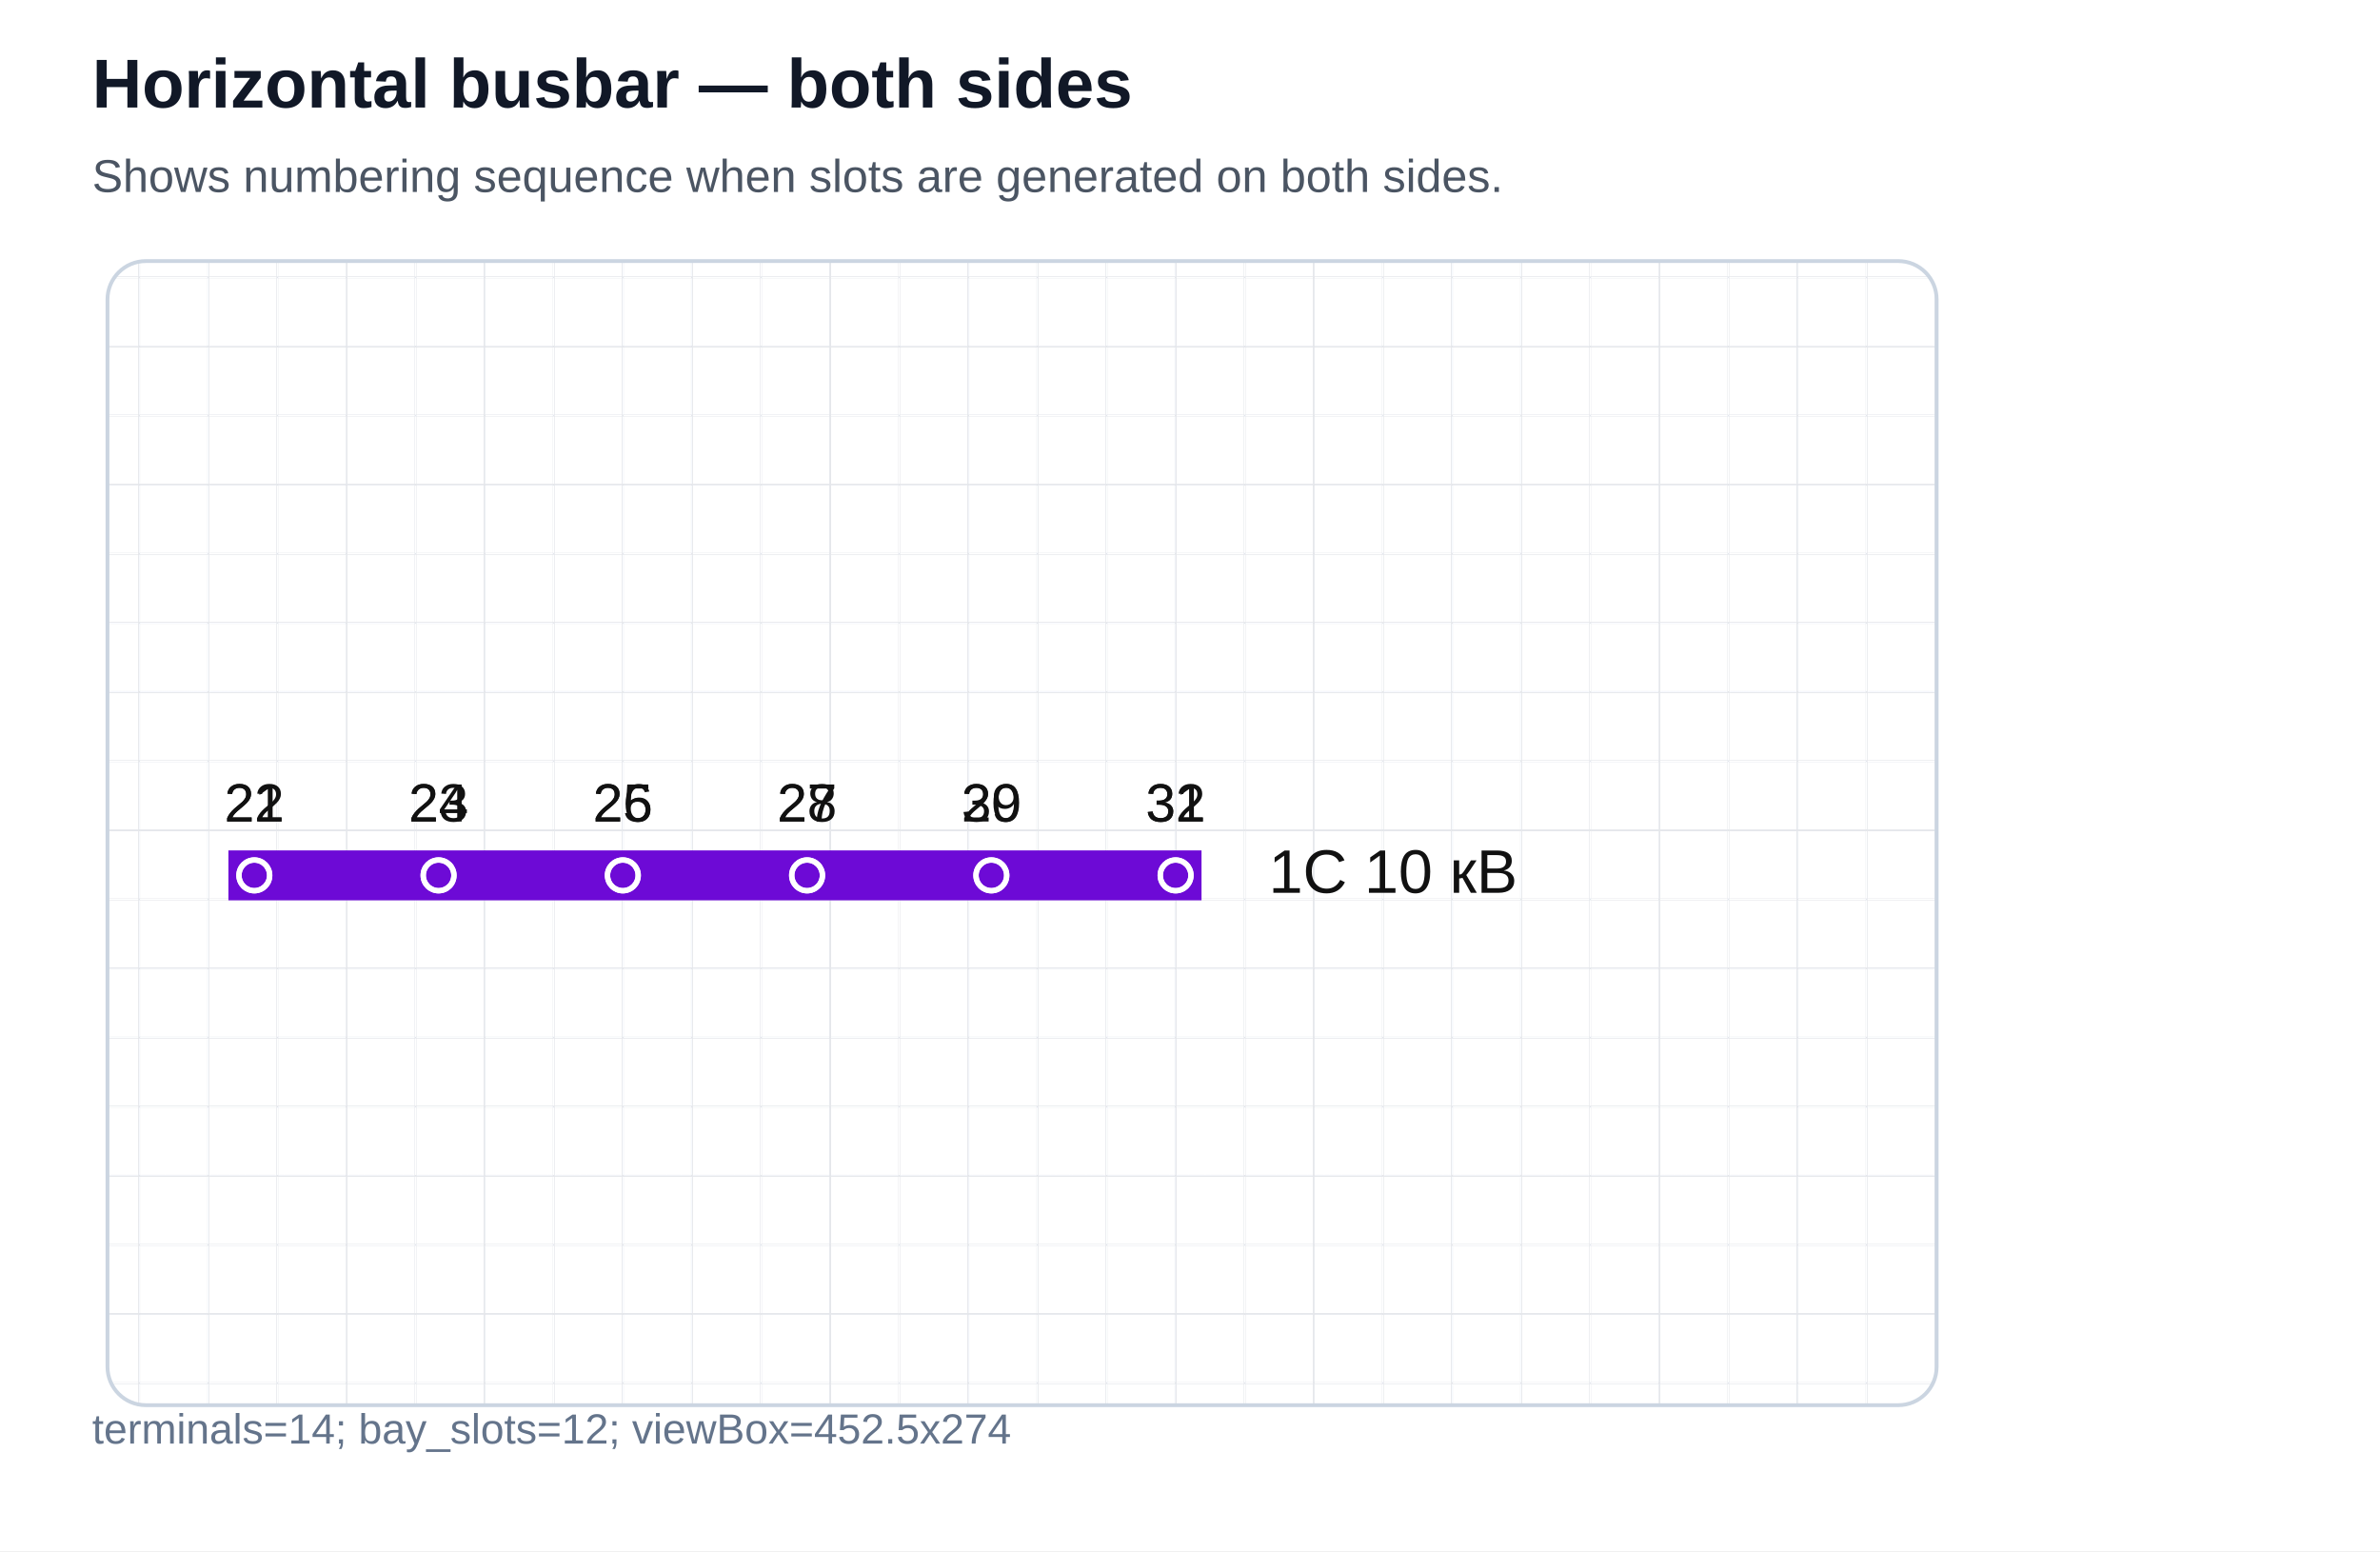
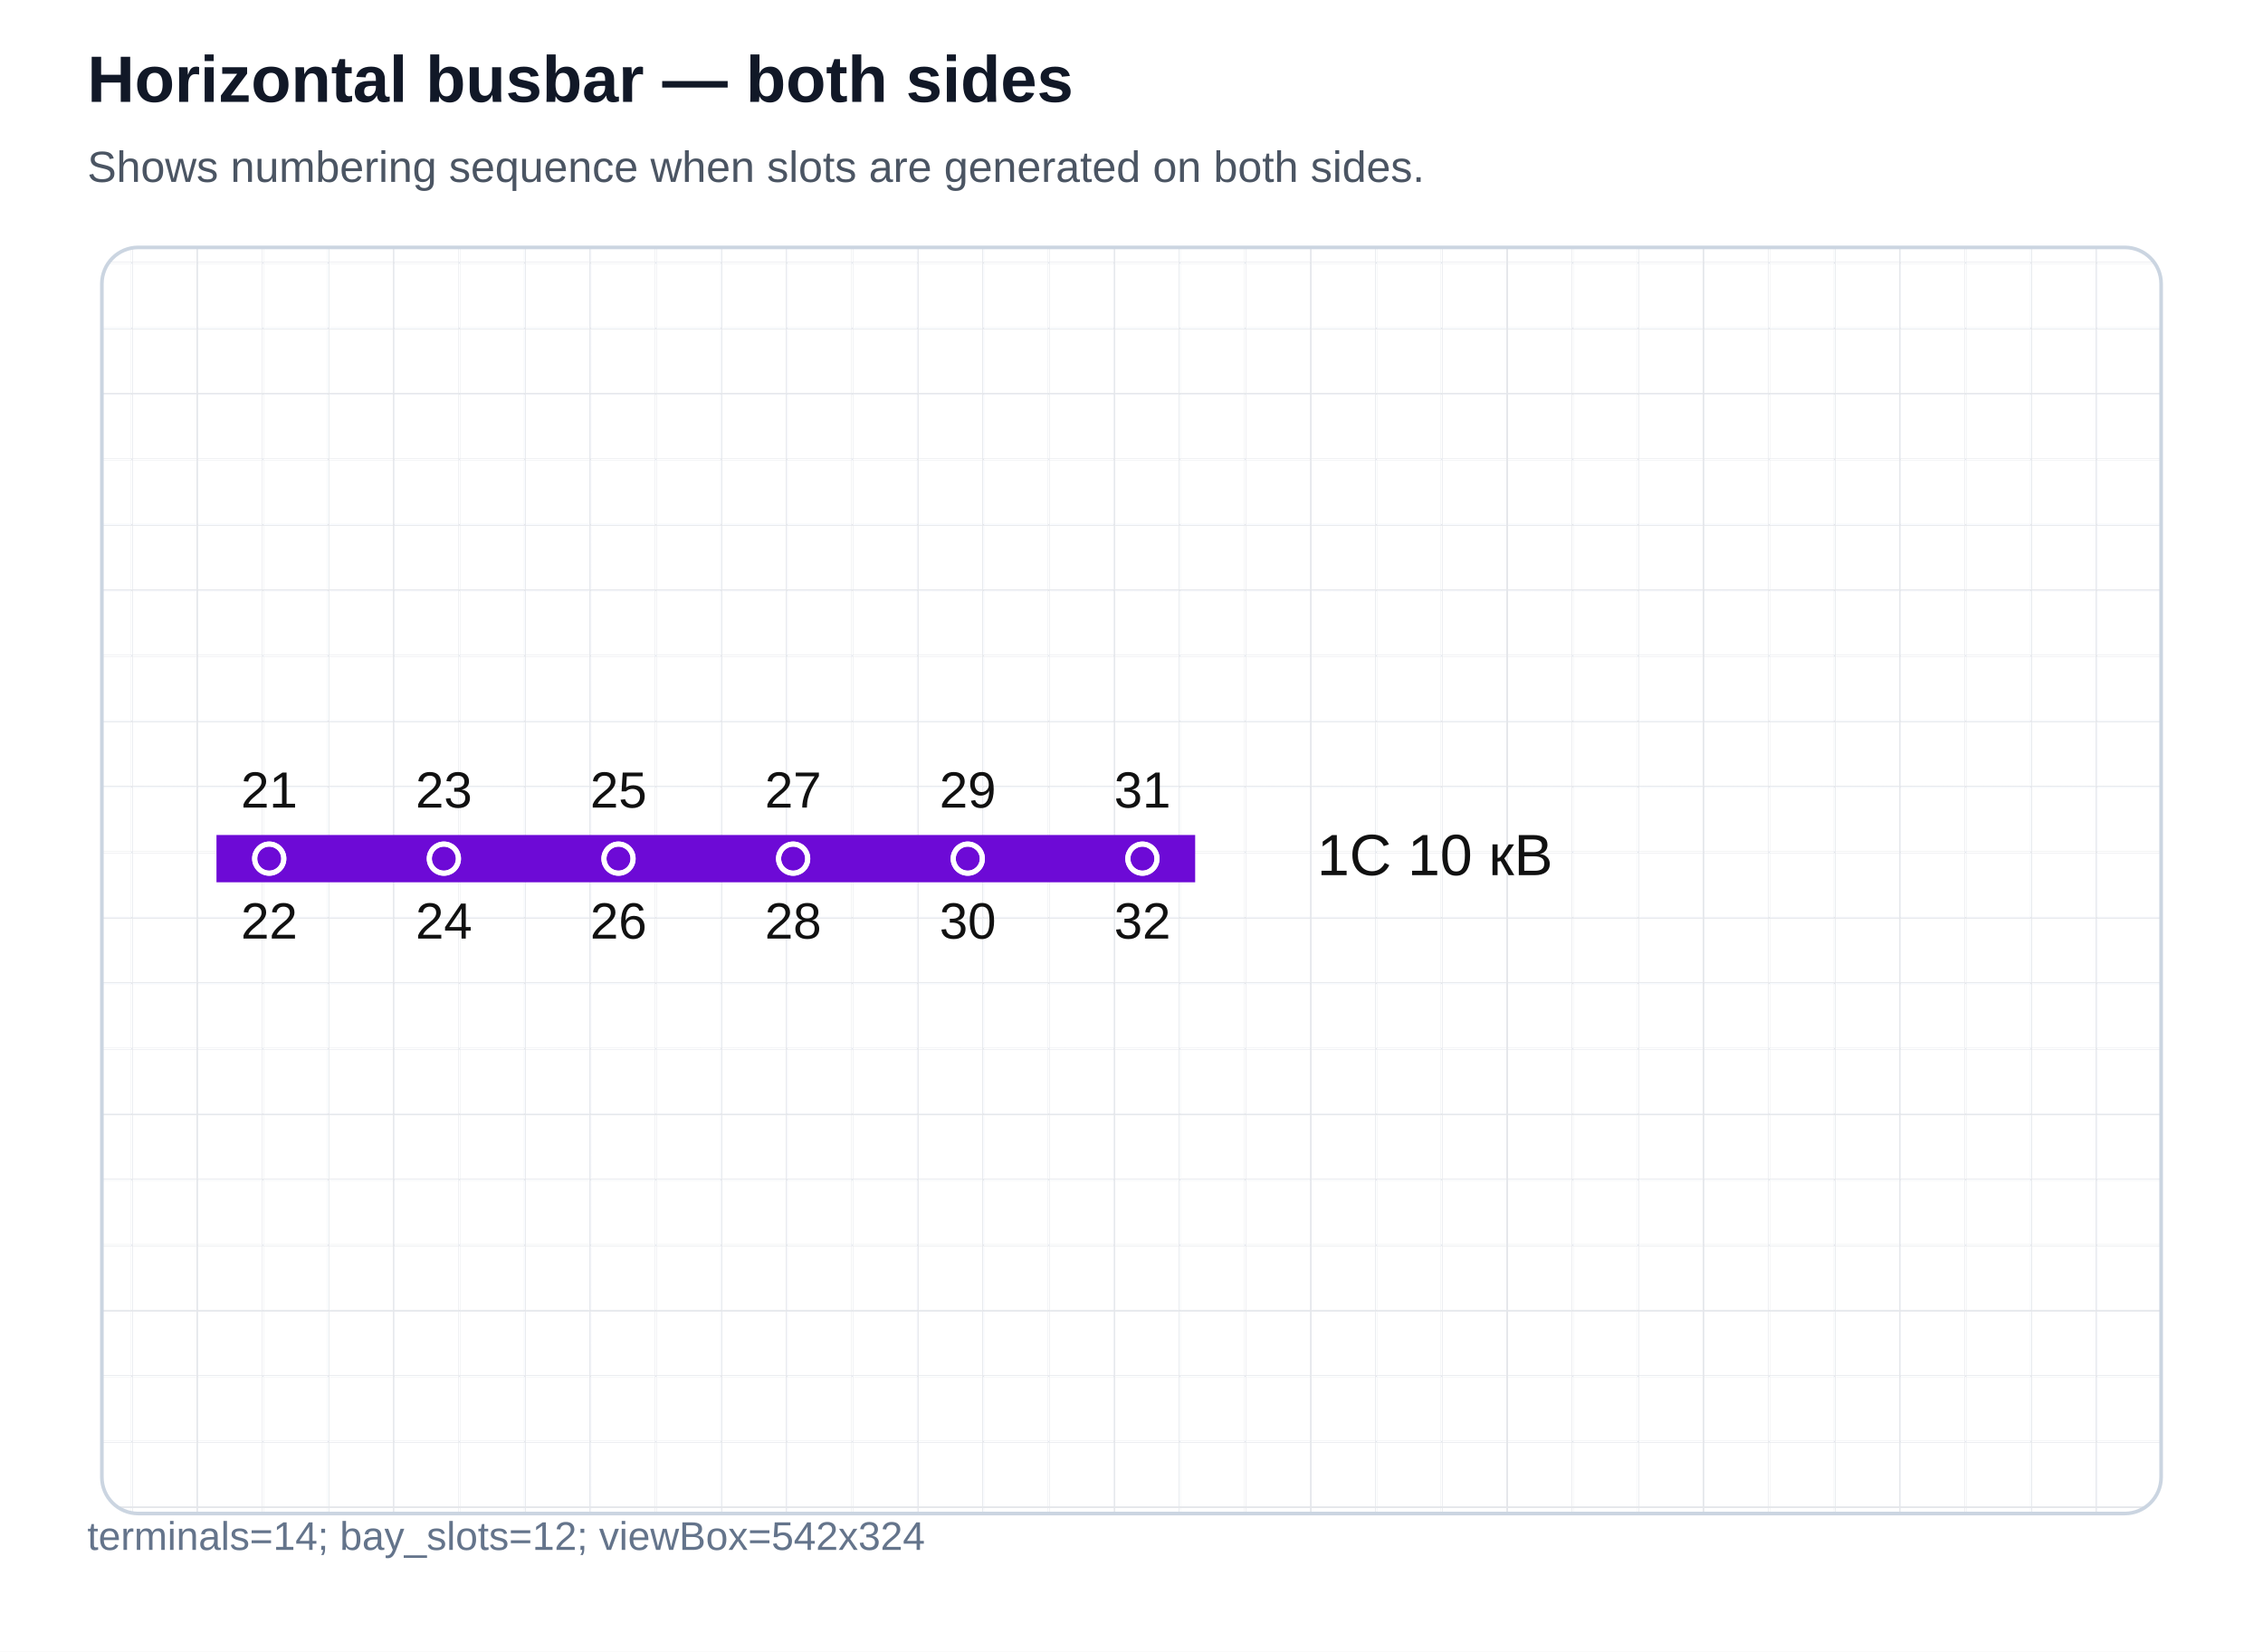
- <svg xmlns="http://www.w3.org/2000/svg" width="620" height="404" viewBox="0 0 620 404">
+ <svg xmlns="http://www.w3.org/2000/svg" width="622" height="454" viewBox="0 0 622 454">
  <rect width="100%" height="100%" fill="#ffffff" />
  <defs>
    <pattern id="grid" width="18" height="18" patternUnits="userSpaceOnUse">
      <path d="M 18 0 L 0 0 0 18" fill="none" stroke="#e5e7eb" stroke-width="1" />
    </pattern>
  </defs>
  <text x="24" y="28" font-family="Arial, sans-serif" font-size="18" font-weight="700" fill="#111827">Horizontal busbar — both sides</text>
  <text x="24" y="50" font-family="Arial, sans-serif" font-size="12" fill="#4b5563">Shows numbering sequence when slots are generated on both sides.</text>
-   <rect x="28" y="68" width="476.5" height="298" fill="url(#grid)" stroke="#cbd5e1" rx="10" />
+   <rect x="28" y="68" width="566" height="348" fill="url(#grid)" stroke="#cbd5e1" rx="10" />
  <g transform="translate(40, 80)" style="color:#4b5563;--voltage-color:#4b5563;--slot-color:#2563eb;--label-color:#111827">
-     <rect x="20" y="142" width="252.5" height="12" fill="var(--busbar-color, #6d0ad6)" stroke="var(--busbar-color, #6d0ad6)" stroke-width="1" rx="0" />
-     <circle cx="26.25" cy="148" r="4" fill="none" stroke="var(--slot-stroke, #ffffff)" stroke-width="1.4" />
-     <text x="26.25" y="130" font-family="Arial, sans-serif" font-size="14" text-anchor="middle" dominant-baseline="middle" fill="var(--label-color, #111111)">21</text>
-     <circle cx="26.25" cy="148" r="4" fill="none" stroke="var(--slot-stroke, #ffffff)" stroke-width="1.4" />
-     <text x="26.25" y="130" font-family="Arial, sans-serif" font-size="14" text-anchor="middle" dominant-baseline="middle" fill="var(--label-color, #111111)">22</text>
-     <circle cx="74.25" cy="148" r="4" fill="none" stroke="var(--slot-stroke, #ffffff)" stroke-width="1.4" />
-     <text x="74.25" y="130" font-family="Arial, sans-serif" font-size="14" text-anchor="middle" dominant-baseline="middle" fill="var(--label-color, #111111)">23</text>
-     <circle cx="74.25" cy="148" r="4" fill="none" stroke="var(--slot-stroke, #ffffff)" stroke-width="1.4" />
-     <text x="74.25" y="130" font-family="Arial, sans-serif" font-size="14" text-anchor="middle" dominant-baseline="middle" fill="var(--label-color, #111111)">24</text>
-     <circle cx="122.25" cy="148" r="4" fill="none" stroke="var(--slot-stroke, #ffffff)" stroke-width="1.4" />
-     <text x="122.25" y="130" font-family="Arial, sans-serif" font-size="14" text-anchor="middle" dominant-baseline="middle" fill="var(--label-color, #111111)">25</text>
-     <circle cx="122.25" cy="148" r="4" fill="none" stroke="var(--slot-stroke, #ffffff)" stroke-width="1.4" />
-     <text x="122.25" y="130" font-family="Arial, sans-serif" font-size="14" text-anchor="middle" dominant-baseline="middle" fill="var(--label-color, #111111)">26</text>
-     <circle cx="170.25" cy="148" r="4" fill="none" stroke="var(--slot-stroke, #ffffff)" stroke-width="1.4" />
-     <text x="170.25" y="130" font-family="Arial, sans-serif" font-size="14" text-anchor="middle" dominant-baseline="middle" fill="var(--label-color, #111111)">27</text>
-     <circle cx="170.25" cy="148" r="4" fill="none" stroke="var(--slot-stroke, #ffffff)" stroke-width="1.4" />
-     <text x="170.25" y="130" font-family="Arial, sans-serif" font-size="14" text-anchor="middle" dominant-baseline="middle" fill="var(--label-color, #111111)">28</text>
-     <circle cx="218.25" cy="148" r="4" fill="none" stroke="var(--slot-stroke, #ffffff)" stroke-width="1.4" />
-     <text x="218.25" y="130" font-family="Arial, sans-serif" font-size="14" text-anchor="middle" dominant-baseline="middle" fill="var(--label-color, #111111)">29</text>
-     <circle cx="218.25" cy="148" r="4" fill="none" stroke="var(--slot-stroke, #ffffff)" stroke-width="1.4" />
-     <text x="218.25" y="130" font-family="Arial, sans-serif" font-size="14" text-anchor="middle" dominant-baseline="middle" fill="var(--label-color, #111111)">30</text>
-     <circle cx="266.25" cy="148" r="4" fill="none" stroke="var(--slot-stroke, #ffffff)" stroke-width="1.4" />
-     <text x="266.25" y="130" font-family="Arial, sans-serif" font-size="14" text-anchor="middle" dominant-baseline="middle" fill="var(--label-color, #111111)">31</text>
-     <circle cx="266.25" cy="148" r="4" fill="none" stroke="var(--slot-stroke, #ffffff)" stroke-width="1.4" />
-     <text x="266.25" y="130" font-family="Arial, sans-serif" font-size="14" text-anchor="middle" dominant-baseline="middle" fill="var(--label-color, #111111)">32</text>
-     <text x="290.5" y="148" font-family="Arial, sans-serif" font-size="16" dominant-baseline="middle" fill="var(--label-color, #111111)">1С 10 кВ</text>
+     <rect x="20" y="150" width="268" height="12" fill="var(--busbar-color, #6d0ad6)" stroke="var(--busbar-color, #6d0ad6)" stroke-width="1" rx="0" />
+     <circle cx="34" cy="156" r="4" fill="none" stroke="var(--slot-stroke, #ffffff)" stroke-width="1.4" />
+     <text x="34" y="138" font-family="Arial, sans-serif" font-size="14" text-anchor="middle" dominant-baseline="middle" fill="var(--label-color, #111111)">21</text>
+     <circle cx="34" cy="156" r="4" fill="none" stroke="var(--slot-stroke, #ffffff)" stroke-width="1.4" />
+     <text x="34" y="174" font-family="Arial, sans-serif" font-size="14" text-anchor="middle" dominant-baseline="middle" fill="var(--label-color, #111111)">22</text>
+     <circle cx="82" cy="156" r="4" fill="none" stroke="var(--slot-stroke, #ffffff)" stroke-width="1.4" />
+     <text x="82" y="138" font-family="Arial, sans-serif" font-size="14" text-anchor="middle" dominant-baseline="middle" fill="var(--label-color, #111111)">23</text>
+     <circle cx="82" cy="156" r="4" fill="none" stroke="var(--slot-stroke, #ffffff)" stroke-width="1.4" />
+     <text x="82" y="174" font-family="Arial, sans-serif" font-size="14" text-anchor="middle" dominant-baseline="middle" fill="var(--label-color, #111111)">24</text>
+     <circle cx="130" cy="156" r="4" fill="none" stroke="var(--slot-stroke, #ffffff)" stroke-width="1.4" />
+     <text x="130" y="138" font-family="Arial, sans-serif" font-size="14" text-anchor="middle" dominant-baseline="middle" fill="var(--label-color, #111111)">25</text>
+     <circle cx="130" cy="156" r="4" fill="none" stroke="var(--slot-stroke, #ffffff)" stroke-width="1.4" />
+     <text x="130" y="174" font-family="Arial, sans-serif" font-size="14" text-anchor="middle" dominant-baseline="middle" fill="var(--label-color, #111111)">26</text>
+     <circle cx="178" cy="156" r="4" fill="none" stroke="var(--slot-stroke, #ffffff)" stroke-width="1.4" />
+     <text x="178" y="138" font-family="Arial, sans-serif" font-size="14" text-anchor="middle" dominant-baseline="middle" fill="var(--label-color, #111111)">27</text>
+     <circle cx="178" cy="156" r="4" fill="none" stroke="var(--slot-stroke, #ffffff)" stroke-width="1.4" />
+     <text x="178" y="174" font-family="Arial, sans-serif" font-size="14" text-anchor="middle" dominant-baseline="middle" fill="var(--label-color, #111111)">28</text>
+     <circle cx="226" cy="156" r="4" fill="none" stroke="var(--slot-stroke, #ffffff)" stroke-width="1.4" />
+     <text x="226" y="138" font-family="Arial, sans-serif" font-size="14" text-anchor="middle" dominant-baseline="middle" fill="var(--label-color, #111111)">29</text>
+     <circle cx="226" cy="156" r="4" fill="none" stroke="var(--slot-stroke, #ffffff)" stroke-width="1.4" />
+     <text x="226" y="174" font-family="Arial, sans-serif" font-size="14" text-anchor="middle" dominant-baseline="middle" fill="var(--label-color, #111111)">30</text>
+     <circle cx="274" cy="156" r="4" fill="none" stroke="var(--slot-stroke, #ffffff)" stroke-width="1.4" />
+     <text x="274" y="138" font-family="Arial, sans-serif" font-size="14" text-anchor="middle" dominant-baseline="middle" fill="var(--label-color, #111111)">31</text>
+     <circle cx="274" cy="156" r="4" fill="none" stroke="var(--slot-stroke, #ffffff)" stroke-width="1.4" />
+     <text x="274" y="174" font-family="Arial, sans-serif" font-size="14" text-anchor="middle" dominant-baseline="middle" fill="var(--label-color, #111111)">32</text>
+     <text x="322" y="156" transform="rotate(0 322 156)" font-family="Arial, sans-serif" font-size="16" dominant-baseline="middle" data-role="bus-label" data-draggable="true" data-offset-x="0" data-offset-y="0" data-rotation="0" fill="var(--label-color, #111111)">1С 10 кВ</text>
  </g>
-   <text x="24" y="376" font-family="Arial, sans-serif" font-size="11" fill="#64748b">terminals=14; bay_slots=12; viewBox=452.5x274</text>
+   <text x="24" y="426" font-family="Arial, sans-serif" font-size="11" fill="#64748b">terminals=14; bay_slots=12; viewBox=542x324</text>
</svg>
